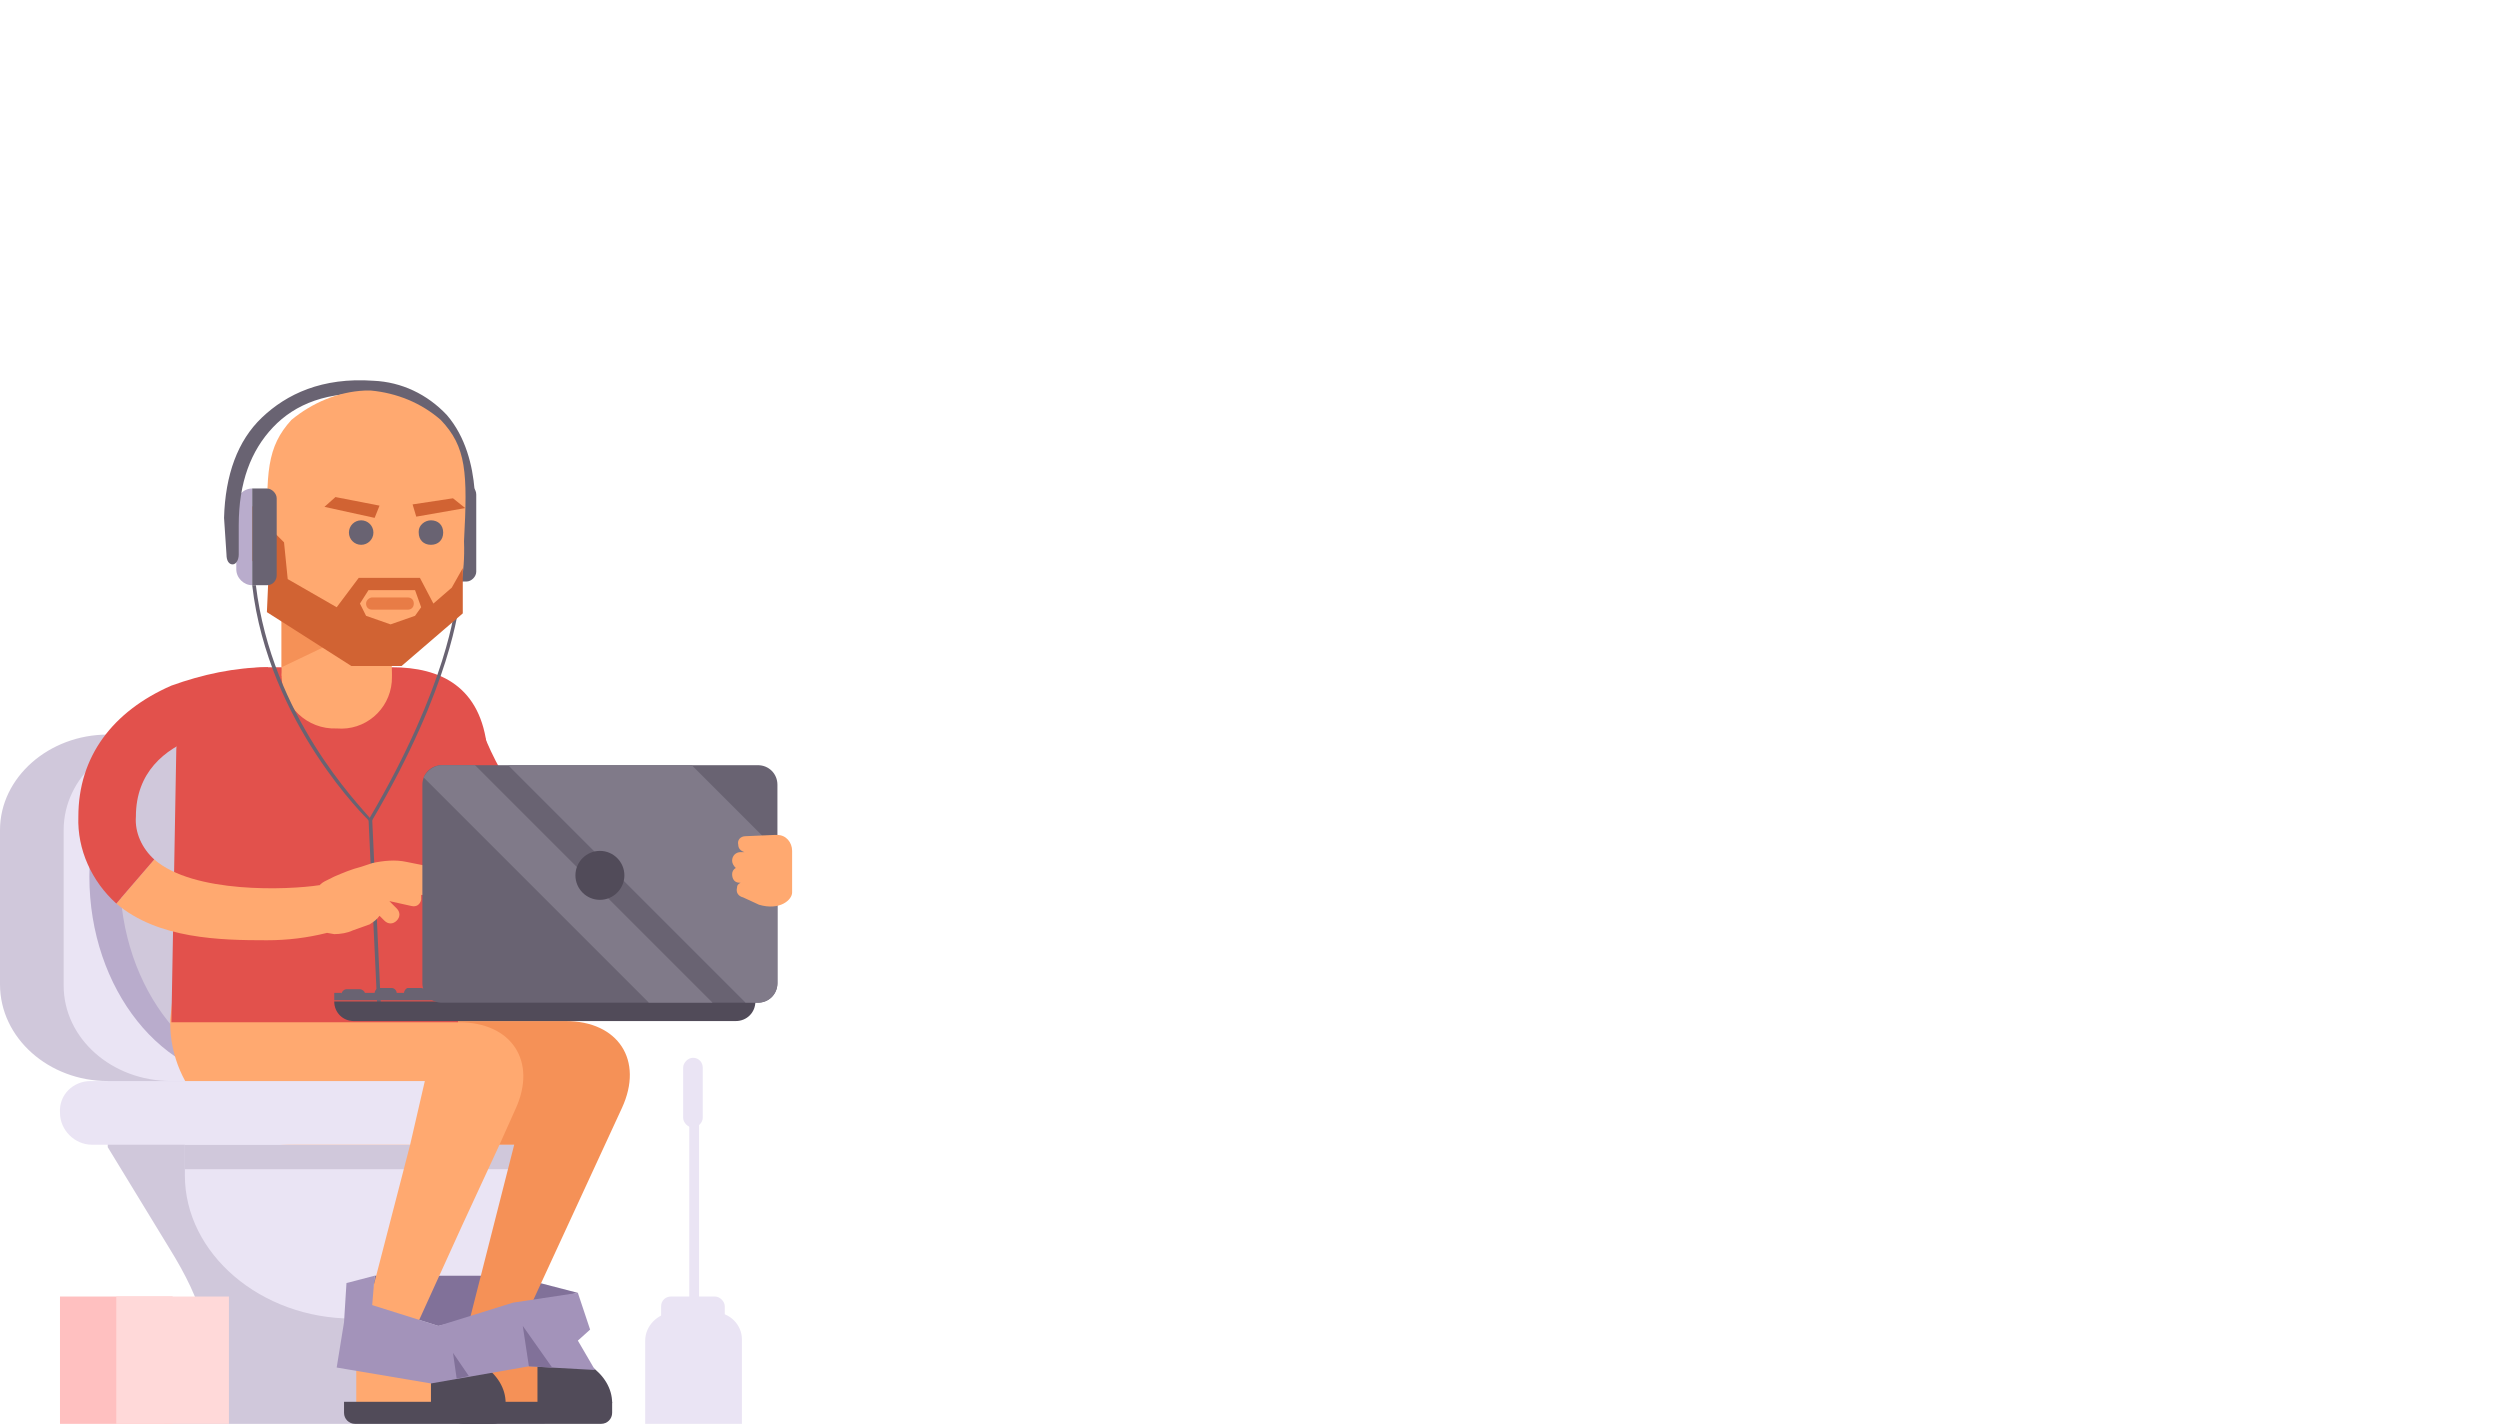
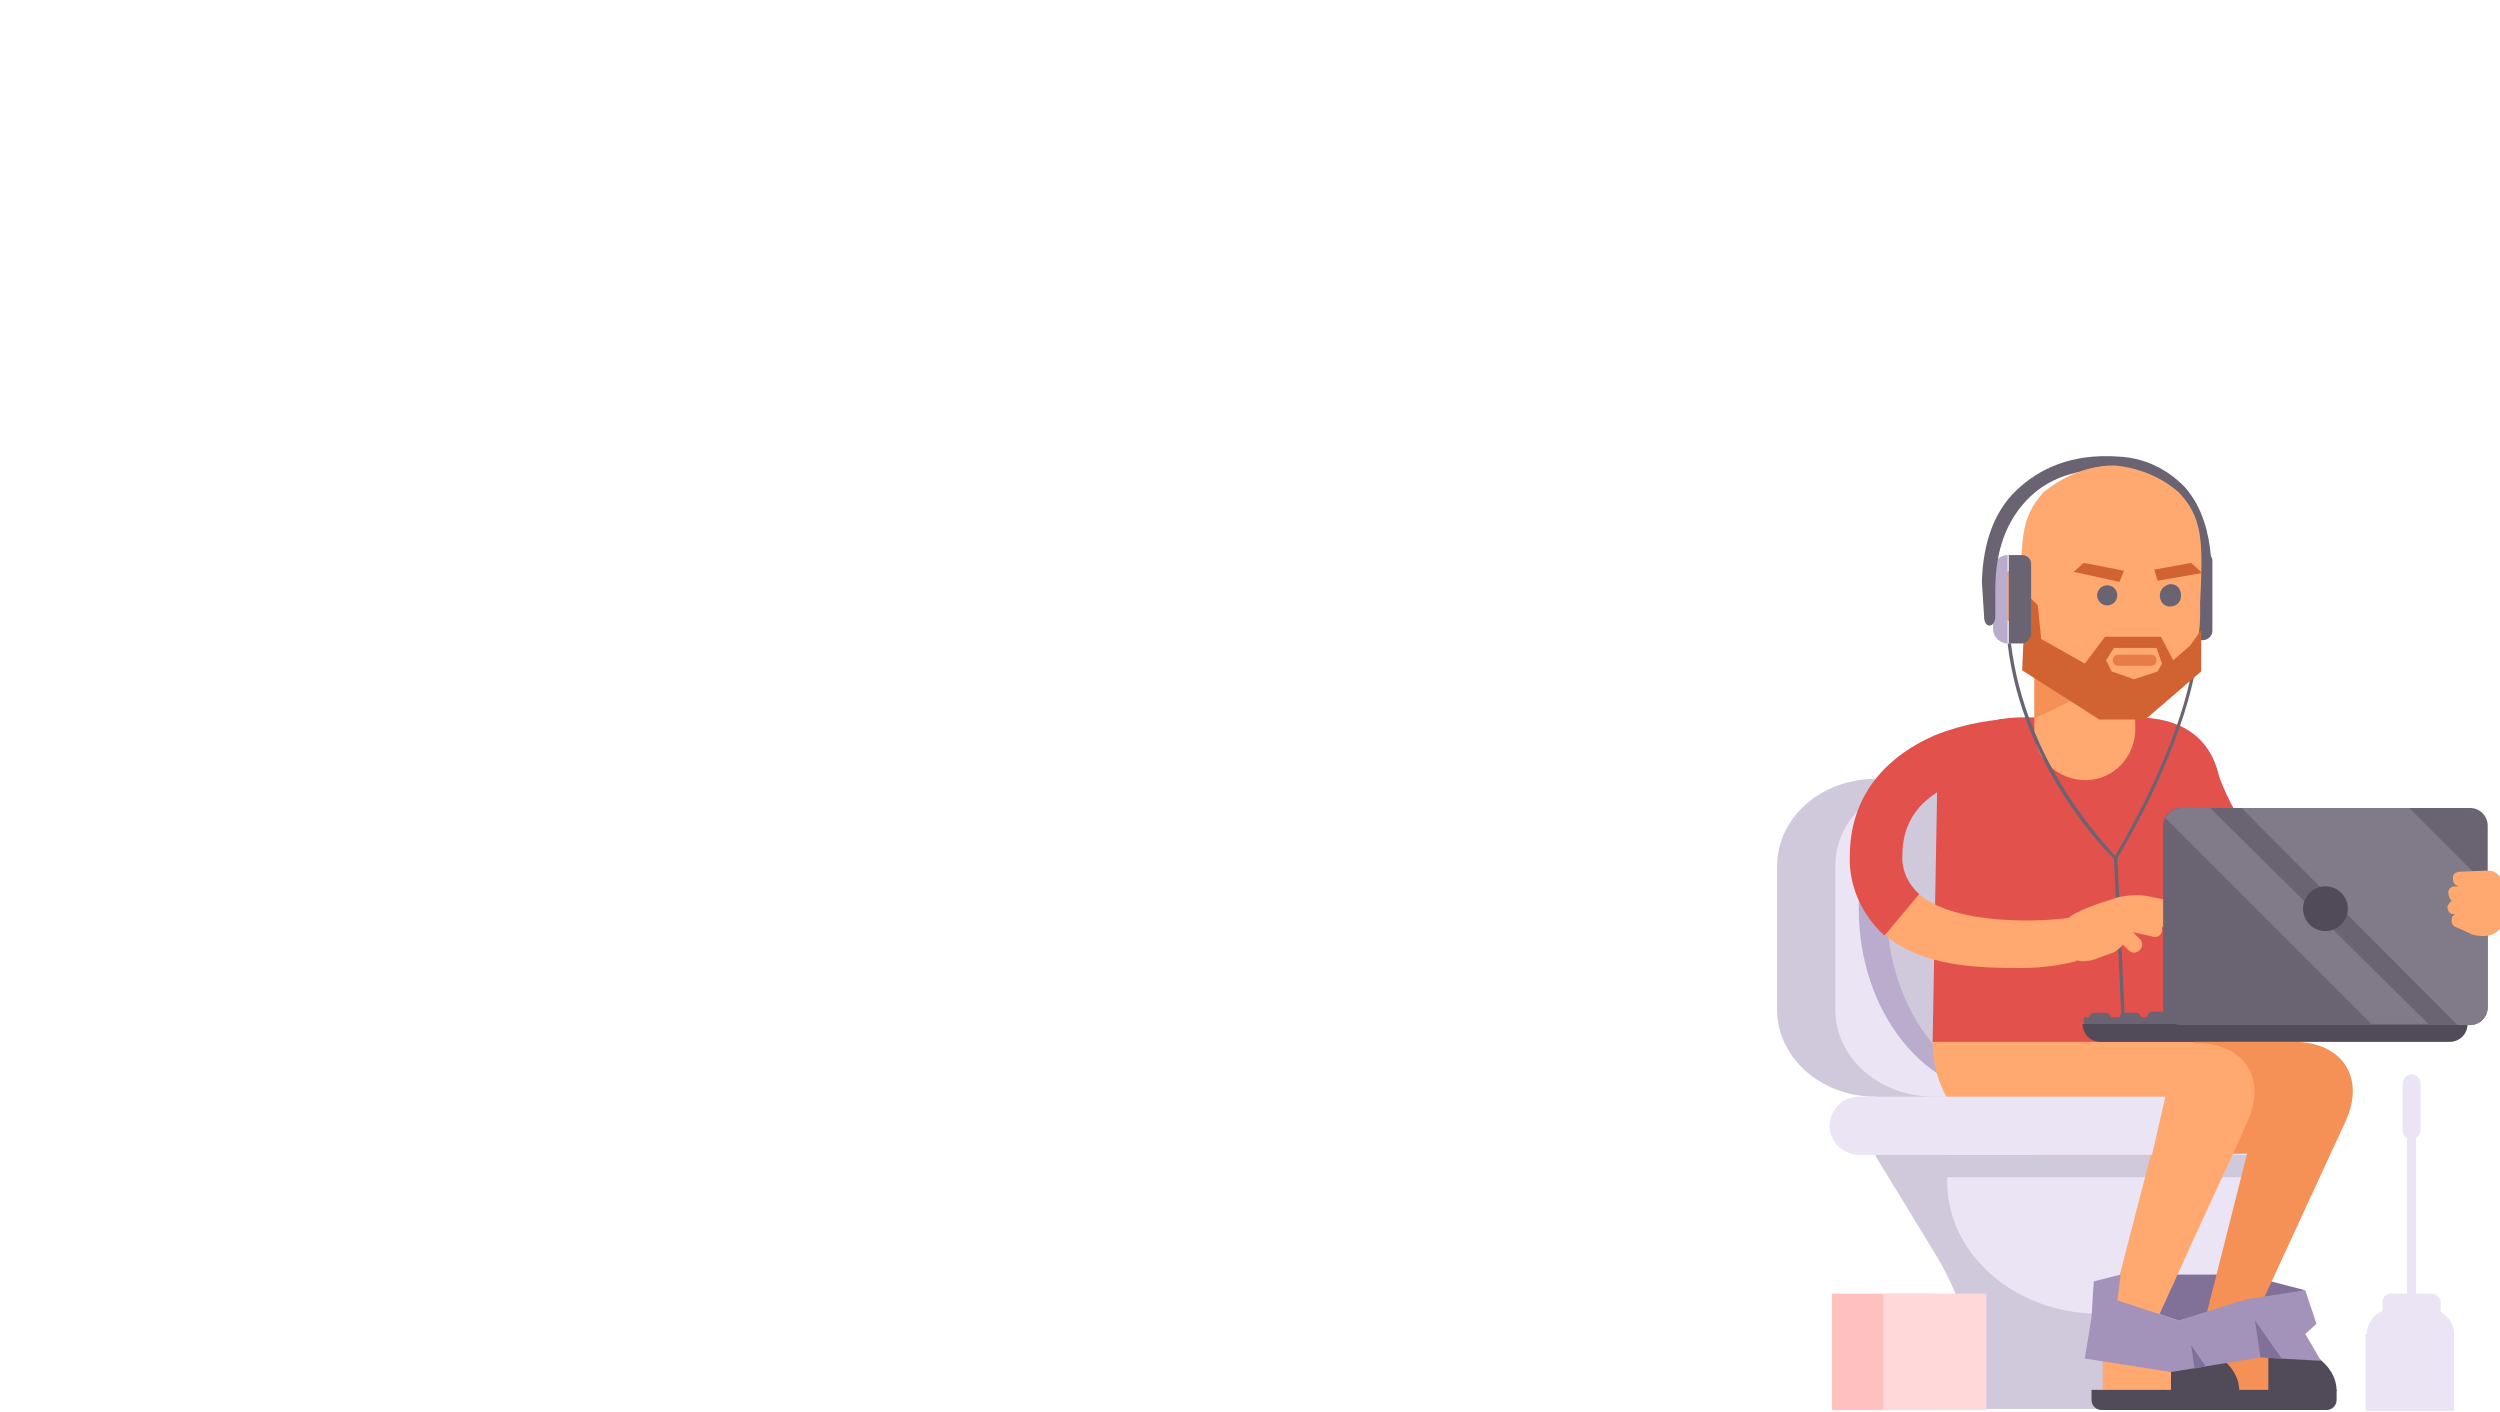
- <svg xmlns="http://www.w3.org/2000/svg" version="1.1" id="Layer_1" x="0px" y="0px" viewBox="0 0 204.2 116.4" style="enable-background:new 0 0 204.2 116.4;" xml:space="preserve">
+ <svg xmlns="http://www.w3.org/2000/svg" version="1.1" id="Layer_1" x="0px" y="0px" viewBox="0 0 223.4 126.1" style="enable-background:new 0 0 223.4 126.1;" xml:space="preserve">
  <style type="text/css">
	.st0{fill:#FFA970;}
	.st1{fill:#696372;}
	.st2{fill:#E2514C;}
	.st3{fill:#D0C8DB;}
	.st4{fill:#EAE4F4;}
	.st5{fill:#B9ACCC;}
	.st6{fill:#817199;}
	.st7{fill:#F59157;}
	.st8{fill:#514B59;}
	.st9{fill:#A393BA;}
	.st10{fill:#FFC0C0;}
	.st11{fill:#FFD9D9;}
	.st12{fill:#D16333;}
	.st13{fill:#E87C46;}
	.st14{fill:#807A89;}
</style>
  <g>
    <g id="Layer_1-2">
-       <path class="st0" d="M19.3,43.4c-0.1,1.4,0.9,2.6,2.3,2.7s2.6-0.9,2.7-2.3c0.1-1.4-0.9-2.6-2.3-2.7c-0.1,0-0.1,0-0.2,0    C20.4,41.1,19.3,42.1,19.3,43.4z" />
-       <path class="st1" d="M38.1,47.5h-1.2v-7.9h1.2c0.4,0,0.8,0.3,0.8,0.8c0,0,0,0,0,0v6.3C38.9,47.1,38.5,47.5,38.1,47.5L38.1,47.5z" />
-       <path class="st2" d="M52.5,75.6c3.6-0.1,7.1-0.7,10.5-1.9l-1.7-4.4c-2.3,0.8-9,2.7-13.3,0.9c-4.9-2-8.2-8.9-8.9-11.4l-4.3,1.3    c0.1,0.5,3.4,11.2,11.4,14.5C48.3,75.3,50.4,75.7,52.5,75.6z" />
-       <path class="st3" d="M18.6,88.3H8.8C4,88.3,0,84.8,0,80.4V67.8c0-4.3,4-7.8,8.8-7.8h9.8c4.9,0,6.2,1.9,6.2,6.2v16.7    C24.8,87.1,23.5,88.3,18.6,88.3z" />
-       <path class="st3" d="M38.8,102.1l0.8-16.2H8.8v7.8l5,8.2c2.8,4.5,3.9,8.1,2.3,10.8l-2.7,3.6h31.1L38.8,102.1z" />
-       <path class="st4" d="M44.7,91.5V96c0,6.5-8.4,11.7-15.9,11.7S15.1,102.4,15.1,96v-4.5L44.7,91.5z" />
-       <rect x="15.1" y="93.5" class="st3" width="29.6" height="2" />
-       <path class="st4" d="M23.8,88.3H14c-4.9,0-8.8-3.5-8.8-7.8V67.8c0-4.3,3.9-7.8,8.8-7.8h9.8c4.9,0,6.1,1.9,6.1,6.2v16.7    C29.9,87.1,28.6,88.3,23.8,88.3z" />
-       <path class="st5" d="M7.3,71.6c0,9.2,6,16.7,13.3,16.7s13.3-7.5,13.3-16.7s-6-16.7-13.3-16.7S7.3,62.3,7.3,71.6z" />
-       <path class="st3" d="M9.8,71.6c0,9.2,6,16.7,13.3,16.7s13.3-7.5,13.3-16.7s-6-16.7-13.3-16.7S9.8,62.3,9.8,71.6z" />
-       <polygon class="st6" points="47.2,105.6 41.8,104.2 33.8,104.2 30.6,104.2 30.4,106.6 35.8,108.3   " />
-       <polygon class="st7" points="41.8,110.1 42.9,111.1 48.9,113.9 48.9,114.8 37.9,114.8 37.9,110.1   " />
-       <path class="st8" d="M43.9,110.3c3.4,0,6.1,1.9,6.1,4.3h-6.1V110.3z" />
-       <path class="st8" d="M37.8,116.3h11.3c0.5,0,0.9-0.4,0.9-0.9v-0.9H36.8v0.9C36.9,115.9,37.3,116.3,37.8,116.3    C37.7,116.3,37.7,116.3,37.8,116.3z" />
-       <polygon class="st0" points="33.1,110.1 34.1,111.1 40.2,113.9 40.2,114.8 29.1,114.8 29.1,110.1   " />
-       <path class="st8" d="M35.2,110.3c3.4,0,6.1,1.9,6.1,4.3h-6.1V110.3z" />
-       <path class="st8" d="M29,116.3h11.3c0.5,0,0.9-0.4,0.9-0.9v-0.9H28.1v0.9C28.1,115.9,28.5,116.3,29,116.3z" />
-       <path class="st7" d="M34.8,83.4h11.4c4.3,0,6.4,3.2,4.6,7.1l-9,19.5h-4L42,93.5h-4l1.3-2.9C41.2,86.7,39.2,83.4,34.8,83.4z" />
-       <path class="st0" d="M24.1,93.5c-5.6,0.1-10.2-4.4-10.2-10c0-0.1,0-0.1,0-0.2l0.8-7.4h10l12.6,7.4v0.2h0.2c4.3,0,6.4,3.2,4.6,7.1    l-1.3,2.9h0l-3.1,6.7l-4.5,9.9h-4l4.3-16.6L24.1,93.5z" />
-       <path class="st2" d="M32,54.5H22c-4,0-7.3,1.7-7.6,6.7l-0.4,22.3h23.4l2.4-22.3C39.3,56.1,36,54.5,32,54.5z" />
-       <rect x="23" y="47.5" class="st0" width="9" height="7.7" />
-       <path class="st0" d="M23,55.3c0.1,2.4,2.1,4.3,4.5,4.2c2.3,0.2,4.3-1.5,4.5-3.8c0.2-2.3-1.5-4.3-3.8-4.5c-0.2,0-0.5,0-0.7,0    C25.1,51,23.1,52.9,23,55.3C23,55.2,23,55.2,23,55.3z" />
-       <polygon class="st7" points="32,50.2 23,54.5 23,47.6 32,47.6   " />
-       <polygon class="st9" points="43.2,111.6 35.2,113 27.5,111.7 28.1,108 28.3,104.8 30.6,104.2 30.4,106.6 35.8,108.3 41.9,106.4     47.2,105.6 48.2,108.6 47.2,109.5 48.6,111.9   " />
-       <polygon class="st6" points="45.1,111.7 42.7,108.3 43.2,111.6   " />
-       <polygon class="st6" points="37.3,112.6 37,110.5 38.3,112.4   " />
-       <path class="st4" d="M7.4,88.3h27.3l-1.2,5.2h-26c-1.4,0-2.6-1.2-2.6-2.6C4.8,89.4,6,88.3,7.4,88.3L7.4,88.3z" />
-       <rect x="4.9" y="105.9" class="st10" width="9.2" height="10.4" />
-       <rect x="9.5" y="105.9" class="st11" width="9.2" height="10.4" />
-       <path class="st0" d="M21.8,76.8c1.7,0,3.3-0.2,4.9-0.6l-0.6-3.9c-2.6,0.4-10.3,0.7-13.5-2.1l-3.1,3.6C12.9,76.7,18,76.8,21.8,76.8    z" />
-       <path class="st2" d="M12.6,70.2c-1-0.9-1.6-2.2-1.5-3.5c0-7.3,9.5-7.4,9.9-7.4l0.9-4.8c-2.7,0-5.4,0.6-7.9,1.5    c-4.8,2.1-7.6,5.8-7.6,10.7c-0.1,2.7,1.1,5.3,3.1,7.1L12.6,70.2z" />
-       <rect x="56.3" y="87.2" class="st4" width="0.8" height="23.3" />
-       <path class="st4" d="M55.8,91.3c0,0.4,0.4,0.8,0.8,0.8l0,0c0.4,0,0.8-0.4,0.8-0.8v-4.1c0-0.4-0.3-0.8-0.8-0.8c0,0,0,0,0,0l0,0    c-0.4,0-0.8,0.4-0.8,0.8V91.3z" />
-       <path class="st4" d="M52.7,109.5c0-1.2,1-2.2,2.2-2.3c0,0,0,0,0.1,0h3.4c1.2,0,2.2,1,2.2,2.2c0,0,0,0,0,0v6.9h-7.9V109.5z" />
-       <path class="st4" d="M54.8,105.9h3.6c0.4,0,0.8,0.4,0.8,0.8v3.6c0,0.4-0.4,0.8-0.8,0.8h-3.6c-0.4,0-0.8-0.4-0.8-0.8v-3.6    C54,106.2,54.4,105.9,54.8,105.9z" />
-       <polygon class="st1" points="30.8,81.9 31.1,81.9 30.4,66.9 30.1,66.9   " />
-       <path class="st1" d="M30.3,67.2l0.1-0.2c6.5-11,7.1-17.7,7.1-17.7h-0.3c0,0.1-0.6,6.6-7,17.5c-0.9-1.1-8-8.3-9.3-19h-0.3    C21.9,59.1,30.1,67,30.1,67L30.3,67.2z" />
-       <path class="st5" d="M20.6,39.9v7.9c-0.7,0-1.3-0.6-1.3-1.3c0,0,0,0,0,0v-5.3C19.3,40.5,19.9,39.9,20.6,39.9    C20.6,39.9,20.6,39.9,20.6,39.9z" />
-       <path class="st1" d="M18.3,42.3c0.1-3.5,1.1-6.3,3.1-8.2s4.9-3.3,9.1-3c2.3,0.1,4.4,1.1,6,2.8c3.1,3.6,2.2,9.4,2.2,9.7l-1-0.1    c0-0.1,0.9-5.7-1.9-8.9c-1.4-1.4-3.2-2.3-5.2-2.4c-3.8-0.3-6.5,0.8-8.3,2.7s-2.8,4.5-2.8,8v2.4c0,0.4-0.2,0.8-0.5,0.8    s-0.5-0.3-0.5-0.8L18.3,42.3L18.3,42.3z" />
-       <path class="st0" d="M21.9,44.2c-0.2-5.6-0.1-7.7,1.9-9.9c1.7-1.4,3.8-2.3,6-2.4h0.5c2.1,0.2,4.1,1,5.7,2.4    c2.1,2.2,2.2,4.3,1.9,9.9c0.2,5.6-1.9,6.9-4,9.1c-1.7,1.7-4.5,1.7-6.3,0C25.6,51.2,21.7,49.8,21.9,44.2z" />
-       <circle class="st1" cx="29.5" cy="43.5" r="1" />
-       <path class="st1" d="M34.2,43.5c0,0.6,0.4,1,1,1s1-0.4,1-1s-0.4-1-1-1c-0.5,0-1,0.4-1,0.9C34.2,43.5,34.2,43.5,34.2,43.5z" />
-       <polygon class="st12" points="30.6,42.3 26.5,41.4 27.4,40.6 31,41.3   " />
-       <polygon class="st12" points="34,42.2 38,41.5 37,40.7 33.7,41.2   " />
-       <path class="st12" d="M36.9,48l-1.5,1.3l-1.1-2.1h-5l-1.8,2.4l-4-2.3l-0.3-3l-1.1-1.1L21.8,50l6.9,4.4h4.1l5-4.3v-3.7L36.9,48z     M24.7,50.8L24.7,50.8z" />
-       <polygon class="st0" points="30.1,48.2 33.9,48.2 34.4,49.6 33.9,50.3 31.9,51 29.9,50.3 29.4,49.3   " />
-       <path class="st13" d="M29.9,49.3c0,0.3,0.2,0.5,0.5,0.5c0,0,0,0,0,0h2.9c0.3,0,0.5-0.2,0.5-0.5l0,0l0,0c0-0.3-0.2-0.5-0.5-0.5l0,0    h-2.9C30.2,48.8,29.9,49,29.9,49.3C29.9,49.3,29.9,49.3,29.9,49.3z" />
-       <path class="st1" d="M21.8,47.8h-1.2v-7.9h1.2c0.4,0,0.8,0.4,0.8,0.8l0,0V47C22.6,47.4,22.3,47.8,21.8,47.8    C21.8,47.8,21.8,47.8,21.8,47.8z" />
-       <path class="st0" d="M25.9,72.5c0.2-0.2,0.4-0.4,0.6-0.5l0.8-0.4c0.7-0.3,1.4-0.6,2.2-0.8l0.9-0.3c0.9-0.2,1.9-0.3,2.8-0.1    l1.5,0.3c0.4,0.1,0.6,0.4,0.5,0.8c0,0,0,0,0,0c0,0.1-0.1,0.3-0.2,0.4c0.3,0.1,0.4,0.4,0.3,0.7c-0.1,0.4-0.4,0.6-0.8,0.5h-0.1    c0,0.1,0,0.3,0,0.4c-0.1,0.4-0.4,0.6-0.8,0.5c0,0,0,0,0,0l-1.8-0.4l0.6,0.6c0.3,0.3,0.3,0.7,0,1c0,0,0,0,0,0c-0.3,0.3-0.7,0.3-1,0    c0,0,0,0,0,0L31,74.8c-0.2,0.3-0.5,0.5-0.8,0.7L28.8,76c-0.4,0.2-1,0.3-1.5,0.3L25.6,76L25.9,72.5z" />
-       <path class="st0" d="M52.2,70.7c0.1-0.4,0.4-0.6,0.8-0.5c0,0,0,0,0,0l0,0c0.4,0.1,0.6,0.4,0.5,0.8c0,0,0,0,0,0l-0.3,1.9    c-0.1,0.4-0.4,0.8-0.8,0.7l0,0c-0.4-0.1-0.6-0.4-0.6-0.8c0,0,0,0,0,0L52.2,70.7z" />
-       <path class="st8" d="M60.1,83.4H28.9c-0.9,0-1.6-0.7-1.6-1.6h34.4C61.7,82.7,61,83.4,60.1,83.4z" />
-       <path class="st1" d="M27.9,81.2c0-0.2,0.2-0.4,0.4-0.4c0,0,0,0,0,0h1.1c0.2,0,0.4,0.2,0.4,0.3c0,0,0,0,0,0h0.8    c0-0.2,0.2-0.4,0.3-0.4c0,0,0,0,0,0H32c0.2,0,0.4,0.2,0.4,0.4l0,0H33l0,0c0-0.2,0.2-0.4,0.3-0.4c0,0,0,0,0,0h1.1    c0.2,0,0.4,0.2,0.4,0.4l0,0l0,0h26.6v0.6H27.3v-0.6H27.9z" />
-       <path class="st1" d="M36.1,62.5h25.8c0.9,0,1.6,0.7,1.6,1.6v16.2c0,0.9-0.7,1.6-1.6,1.6H36.1c-0.9,0-1.6-0.7-1.6-1.6V64.1    C34.5,63.2,35.2,62.5,36.1,62.5z" />
-       <path class="st14" d="M56.5,62.5l7,7v10.8c0,0.9-0.7,1.6-1.6,1.6h-1L41.5,62.5H56.5z" />
-       <path class="st14" d="M36.1,62.5h2.7l19.4,19.4H53L34.6,63.5C34.9,62.9,35.5,62.5,36.1,62.5z" />
-       <path class="st8" d="M47,71.5c0,1.1,0.9,2,2,2s2-0.9,2-2s-0.9-2-2-2S47,70.4,47,71.5z" />
-       <path class="st0" d="M63.2,68.2c-0.1,0-2.3,0.1-2.3,0.1c-0.4,0-0.7,0.3-0.6,0.7c0,0.3,0.2,0.5,0.5,0.6h-0.3    c-0.4,0-0.7,0.3-0.7,0.7c0,0,0,0,0,0c0,0.2,0.1,0.4,0.3,0.6c-0.2,0.1-0.3,0.3-0.3,0.5c0,0.4,0.2,0.7,0.6,0.7c0,0,0,0,0,0h0.1    c-0.2,0.1-0.3,0.2-0.3,0.4c-0.1,0.4,0.1,0.7,0.5,0.8l1.3,0.6c1.7,0.5,2.7-0.4,2.7-1v-3.4c0-0.7-0.5-1.3-1.2-1.3    C63.4,68.2,63.3,68.2,63.2,68.2z" />
+       <path class="st0" d="M178.1,53.1c-0.1,1.4,1,2.6,2.3,2.6s2.6-1,2.6-2.3c0.1-1.4-1-2.6-2.3-2.6c-0.1,0-0.1,0-0.2,0    C179.3,50.8,178.1,51.8,178.1,53.1C178.1,53.1,178.1,53.1,178.1,53.1z" />
+       <path class="st1" d="M196.9,57.2h-1.2v-7.9h1.2c0.4,0,0.8,0.4,0.8,0.8v6.3C197.7,56.8,197.3,57.2,196.9,57.2    C196.9,57.2,196.9,57.2,196.9,57.2z" />
+       <path class="st2" d="M211.4,85.3c3.6-0.1,7.1-0.7,10.5-1.9l-1.7-4.4c-2.3,0.8-9,2.7-13.3,0.9c-4.9-2-8.2-8.9-8.9-11.4l-4.3,1.3    c0.1,0.4,3.4,11.2,11.4,14.4C207.1,85,209.2,85.4,211.4,85.3z" />
+       <path class="st3" d="M177.4,98h-9.8c-4.9,0-8.8-3.5-8.8-7.8V77.4c0-4.3,3.9-7.8,8.8-7.8h9.8c4.9,0,6.2,1.8,6.2,6.2v16.7    C183.6,96.8,182.3,98,177.4,98z" />
+       <path class="st3" d="M197.6,111.8l0.9-16.2h-30.9v7.7l5,8.2c2.8,4.5,3.9,8.2,2.3,10.8l-2.7,3.6h31.1L197.6,111.8z" />
+       <path class="st4" d="M203.5,101.1v4.5c0,6.5-8.4,11.8-15.9,11.8s-13.6-5.3-13.6-11.8v-4.5H203.5z" />
+       <rect x="173.9" y="103.2" class="st3" width="29.6" height="2" />
+       <path class="st4" d="M182.6,98h-9.8c-4.9,0-8.8-3.5-8.8-7.8V77.4c0-4.3,3.9-7.8,8.8-7.8h9.8c4.9,0,6.2,1.8,6.2,6.2v16.7    C188.8,96.8,187.5,98,182.6,98z" />
+       <path class="st5" d="M166.1,81.2c0,9.3,6,16.7,13.3,16.7s13.3-7.5,13.3-16.7s-6-16.7-13.3-16.7S166.1,72,166.1,81.2z" />
+       <path class="st3" d="M168.6,81.2c0,9.3,6,16.7,13.3,16.7s13.3-7.5,13.3-16.7s-6-16.7-13.3-16.7S168.6,72,168.6,81.2z" />
+       <polygon class="st6" points="206,115.3 200.6,113.9 192.6,113.9 189.5,113.9 189.2,116.2 194.7,118   " />
+       <polygon class="st7" points="200.6,119.8 201.7,120.8 207.7,123.6 207.7,124.5 196.7,124.5 196.7,119.8   " />
+       <path class="st8" d="M202.7,120c3.4,0,6.1,1.9,6.1,4.3h-6.1V120z" />
+       <path class="st8" d="M196.6,126h11.3c0.5,0,0.9-0.4,0.9-0.9v-0.9h-13.1v0.9C195.7,125.6,196.1,126,196.6,126z" />
+       <polygon class="st0" points="191.9,119.8 192.9,120.8 199,123.6 199,124.5 187.9,124.5 187.9,119.8   " />
+       <path class="st8" d="M194,120c3.4,0,6.1,1.9,6.1,4.3H194V120z" />
+       <path class="st8" d="M187.8,126h11.3c0.5,0,0.9-0.4,0.9-0.9v-0.9h-13.1v0.9C186.9,125.6,187.3,126,187.8,126    C187.8,126,187.8,126,187.8,126z" />
+       <path class="st7" d="M193.7,93.1H205c4.3,0,6.4,3.2,4.6,7.1l-9,19.5h-4l4.2-16.6h-4l1.3-2.9C200.1,96.3,198,93.1,193.7,93.1z" />
+       <path class="st0" d="M182.9,103.2c-5.6,0.1-10.2-4.4-10.2-10c0-0.1,0-0.1,0-0.2l0.8-7.4h10L196,93v0.2h0.2c4.4,0,6.4,3.2,4.6,7.1    l-1.3,2.9l0,0l-3.1,6.7l-4.5,9.9h-4l4.3-16.6L182.9,103.2z" />
+       <path class="st2" d="M190.8,64.1h-10c-4,0-7.3,1.7-7.7,6.7l-0.4,22.3h23.4l2.4-22.3C198.1,65.8,194.8,64.1,190.8,64.1z" />
+       <rect x="181.8" y="57.2" class="st0" width="9" height="7.7" />
+       <path class="st0" d="M181.8,64.9c-0.2,2.5,1.7,4.6,4.2,4.8c2.5,0.2,4.6-1.7,4.8-4.2s-1.7-4.6-4.2-4.8c-0.1,0-0.2,0-0.3,0    C183.9,60.7,181.9,62.5,181.8,64.9z" />
+       <polygon class="st7" points="190.8,59.9 181.8,64.2 181.8,57.3 190.8,57.3   " />
+       <polygon class="st9" points="202,121.3 194,122.6 186.3,121.4 186.9,117.7 187.1,114.5 189.5,113.9 189.2,116.2 194.7,118     200.7,116.1 206,115.3 207,118.3 206,119.2 207.4,121.6   " />
+       <polygon class="st6" points="203.9,121.4 201.5,118 202,121.3   " />
+       <polygon class="st6" points="196.1,122.3 195.8,120.2 197.1,122.1   " />
+       <path class="st4" d="M166.2,98h27.3l-1.2,5.2h-26c-1.4,0.1-2.7-1-2.8-2.4c-0.1-1.4,1-2.7,2.4-2.8C166,98,166.1,98,166.2,98    L166.2,98z" />
+       <rect x="163.7" y="115.6" class="st10" width="9.2" height="10.4" />
+       <rect x="168.3" y="115.6" class="st11" width="9.2" height="10.4" />
+       <path class="st0" d="M180.6,86.5c1.7,0,3.3-0.2,4.9-0.6L185,82c-2.6,0.4-10.3,0.7-13.5-2.1l-3.1,3.6    C171.7,86.4,176.8,86.5,180.6,86.5z" />
+       <path class="st2" d="M171.5,79.9c-1-0.9-1.6-2.2-1.5-3.5c0-7.3,9.5-7.4,9.9-7.4l0.9-4.8c-2.7,0-5.4,0.5-7.9,1.5    c-4.8,2.1-7.6,5.8-7.6,10.8c-0.1,2.7,1.1,5.3,3.1,7.1L171.5,79.9z" />
+       <rect x="215.1" y="96.8" class="st4" width="0.8" height="23.3" />
+       <path class="st4" d="M214.7,101c0,0.4,0.3,0.8,0.8,0.8c0,0,0,0,0,0l0,0c0.4,0,0.8-0.4,0.8-0.8v-4.2c0-0.4-0.4-0.8-0.8-0.8    c0,0,0,0,0,0l0,0c-0.4,0-0.8,0.4-0.8,0.8v0V101z" />
+       <path class="st4" d="M211.5,119.2c0-1.2,1-2.2,2.2-2.2l0,0h3.4c1.2,0,2.2,1,2.2,2.2l0,0v6.9h-7.9V119.2z" />
+       <path class="st4" d="M213.7,115.6h3.6c0.4,0,0.8,0.4,0.8,0.8v3.6c0,0.4-0.4,0.8-0.8,0.8h-3.6c-0.4,0-0.8-0.4-0.8-0.8v-3.6    C212.9,115.9,213.2,115.6,213.7,115.6z" />
+       <polygon class="st1" points="189.6,91.5 189.9,91.5 189.2,76.6 188.9,76.6   " />
+       <path class="st1" d="M189.1,76.9l0.1-0.2c6.5-11,7.1-17.7,7.1-17.7H196c0,0.1-0.6,6.6-7,17.5c-0.9-1.1-8-8.3-9.3-19h-0.3    c1.3,11.3,9.4,19.2,9.5,19.2L189.1,76.9z" />
+       <path class="st5" d="M179.4,49.6v7.9c-0.7,0-1.3-0.6-1.3-1.3v-5.3C178.1,50.2,178.7,49.6,179.4,49.6    C179.4,49.6,179.4,49.6,179.4,49.6z" />
+       <path class="st1" d="M177.1,52c0.1-3.5,1.1-6.3,3.1-8.2s4.9-3.3,9.1-3c2.3,0.1,4.4,1.1,6,2.8c3.1,3.6,2.2,9.4,2.2,9.7l-1-0.1    c0-0.1,0.9-5.7-1.9-8.9c-1.4-1.4-3.2-2.3-5.2-2.3c-3.8-0.3-6.5,0.8-8.3,2.7s-2.8,4.5-2.8,8v2.4c0,0.4-0.2,0.8-0.5,0.8    s-0.5-0.3-0.5-0.8L177.1,52L177.1,52z" />
+       <path class="st0" d="M180.7,53.9c-0.2-5.6-0.1-7.7,1.9-9.9c1.7-1.4,3.8-2.3,5.9-2.4h0.5c2.1,0.2,4.1,1,5.7,2.4    c2.1,2.2,2.2,4.3,1.9,9.9c0.2,5.6-1.9,6.9-3.9,9.1c-1.7,1.7-4.5,1.7-6.3,0C184.4,60.8,180.5,59.5,180.7,53.9z" />
+       <circle class="st1" cx="188.3" cy="53.2" r="0.9" />
+       <path class="st1" d="M193,53.2c0,0.6,0.4,1,0.9,1c0.6,0,1-0.4,1-1c0-0.6-0.4-1-0.9-1c0,0-0.1,0-0.1,0    C193.4,52.3,193,52.7,193,53.2z" />
+       <polygon class="st12" points="189.4,52 185.3,51.1 186.2,50.3 189.8,51   " />
+       <polygon class="st12" points="192.8,51.9 196.8,51.2 195.8,50.3 192.5,50.9   " />
+       <path class="st12" d="M195.7,57.7l-1.5,1.3l-1.1-2.1h-5l-1.8,2.4l-3.9-2.2l-0.3-3l-1.1-1.1l-0.3,6.9l6.9,4.4h4.1l5-4.3v-3.7    L195.7,57.7z" />
+       <polygon class="st0" points="188.9,57.9 192.7,57.9 193.2,59.3 192.8,60 190.7,60.7 188.7,60 188.2,59   " />
+       <path class="st13" d="M188.8,59c0,0.3,0.2,0.5,0.5,0.5c0,0,0,0,0,0h2.9c0.3,0,0.5-0.2,0.5-0.5c0,0,0,0,0,0l0,0    c0-0.3-0.2-0.5-0.5-0.5l0,0h-2.9C189,58.5,188.8,58.7,188.8,59L188.8,59z" />
+       <path class="st1" d="M180.7,57.5h-1.2v-7.9h1.2c0.4,0,0.8,0.3,0.8,0.8c0,0,0,0,0,0v6.3C181.4,57.1,181.1,57.5,180.7,57.5z" />
+       <path class="st0" d="M184.7,82.2c0.2-0.2,0.4-0.4,0.6-0.5l0.8-0.4c0.7-0.3,1.5-0.6,2.2-0.8l0.9-0.3c0.9-0.2,1.9-0.3,2.8-0.1    l1.5,0.3c0.4,0.1,0.6,0.4,0.5,0.8c0,0,0,0,0,0c0,0.1-0.1,0.3-0.2,0.4c0.3,0.2,0.5,0.6,0.3,0.9c-0.1,0.3-0.5,0.4-0.8,0.3h-0.1    c0,0.1,0,0.3,0,0.4c-0.1,0.4-0.4,0.6-0.8,0.5c0,0,0,0,0,0l-1.8-0.4l0.6,0.6c0.3,0.3,0.3,0.7,0,1s-0.7,0.3-1,0l-0.5-0.5    c-0.2,0.3-0.5,0.5-0.8,0.7l-1.4,0.5c-0.4,0.2-1,0.3-1.4,0.3l-1.8-0.2L184.7,82.2z" />
+       <path class="st0" d="M211,80.3c0.1-0.4,0.4-0.6,0.8-0.6l0,0c0.4,0.1,0.6,0.4,0.6,0.8l-0.3,1.9c-0.1,0.4-0.4,0.8-0.8,0.7l0,0    c-0.4-0.1-0.6-0.4-0.5-0.8c0,0,0,0,0,0L211,80.3z" />
+       <path class="st8" d="M218.9,93.1h-31.2c-0.9,0-1.6-0.7-1.6-1.6h34.4C220.5,92.4,219.8,93.1,218.9,93.1z" />
+       <path class="st1" d="M186.7,90.9c0-0.2,0.2-0.4,0.4-0.4h1.1c0.2,0,0.4,0.2,0.4,0.4h0.8c0-0.2,0.2-0.4,0.4-0.4h1.1    c0.2,0,0.4,0.2,0.4,0.4h0.6v-0.1c0-0.2,0.2-0.4,0.4-0.4h1.1c0.2,0,0.4,0.2,0.4,0.4c0,0,0,0,0,0.1h26.6v0.6h-34.2v-0.6H186.7z" />
+       <path class="st1" d="M194.9,72.2h25.8c0.9,0,1.6,0.7,1.6,1.6v16.2c0,0.9-0.7,1.6-1.6,1.6h-25.8c-0.9,0-1.6-0.7-1.6-1.6V73.8    C193.3,72.9,194,72.2,194.9,72.2z" />
+       <path class="st14" d="M215.3,72.2l7,7v10.8c0,0.9-0.7,1.6-1.6,1.6l0,0h-1.1l-19.3-19.4H215.3z" />
+       <path class="st14" d="M194.9,72.2h2.6L217,91.5h-5.1l-18.4-18.4C193.7,72.6,194.3,72.2,194.9,72.2z" />
+       <path class="st8" d="M205.8,81.2c0,1.1,0.9,2,2,2s2-0.9,2-2s-0.9-2-2-2S205.8,80.1,205.8,81.2z" />
+       <path class="st0" d="M222.1,77.8l-2.3,0.1c-0.4,0-0.7,0.3-0.6,0.7c0,0.3,0.2,0.5,0.5,0.6h-0.3c-0.4,0-0.7,0.3-0.6,0.7    c0,0.2,0.1,0.4,0.3,0.6c-0.2,0.1-0.3,0.3-0.4,0.5c0,0.4,0.2,0.7,0.6,0.7c0,0,0,0,0,0h0.1c-0.2,0.1-0.3,0.2-0.3,0.4    c-0.1,0.4,0.1,0.7,0.5,0.8c0,0,0,0,0,0l1.3,0.6c1.7,0.5,2.7-0.4,2.7-1v-3.4c0-0.7-0.5-1.3-1.2-1.3    C222.2,77.8,222.1,77.8,222.1,77.8z" />
    </g>
  </g>
</svg>
